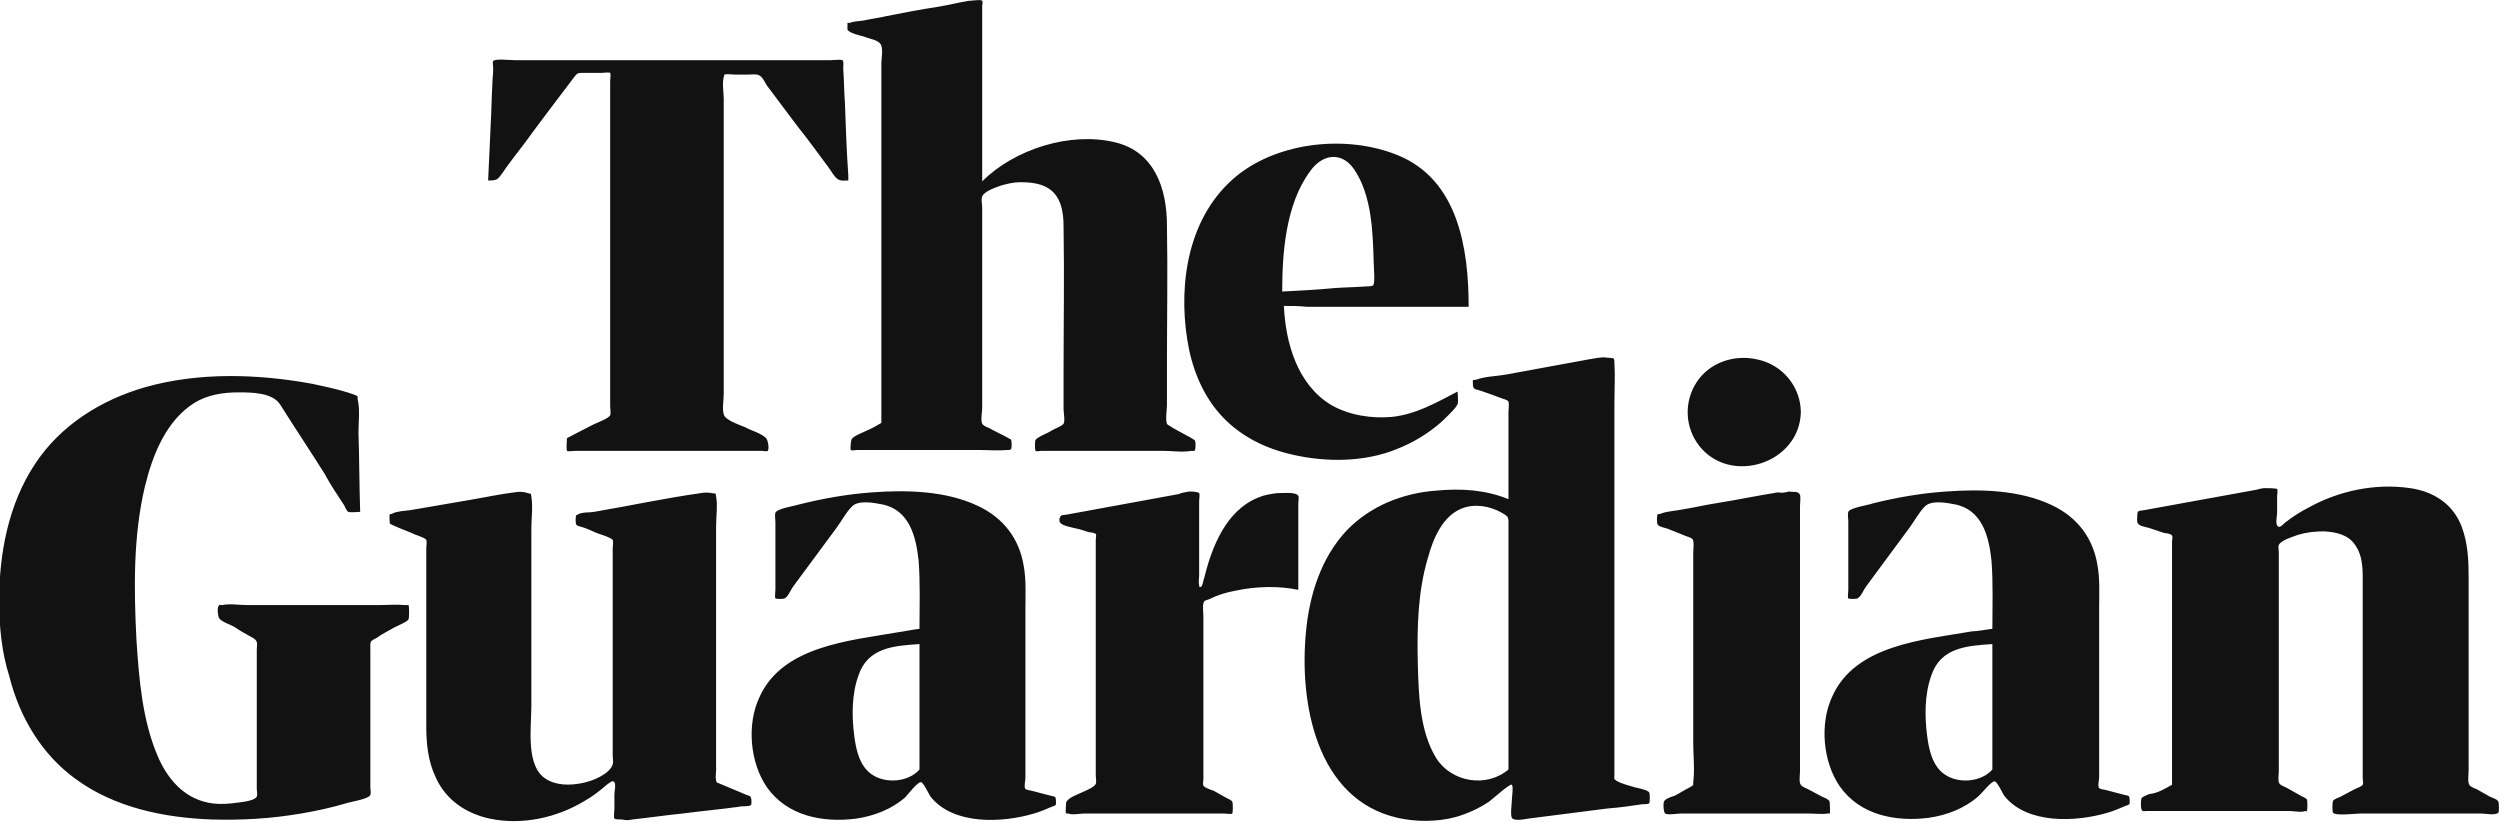
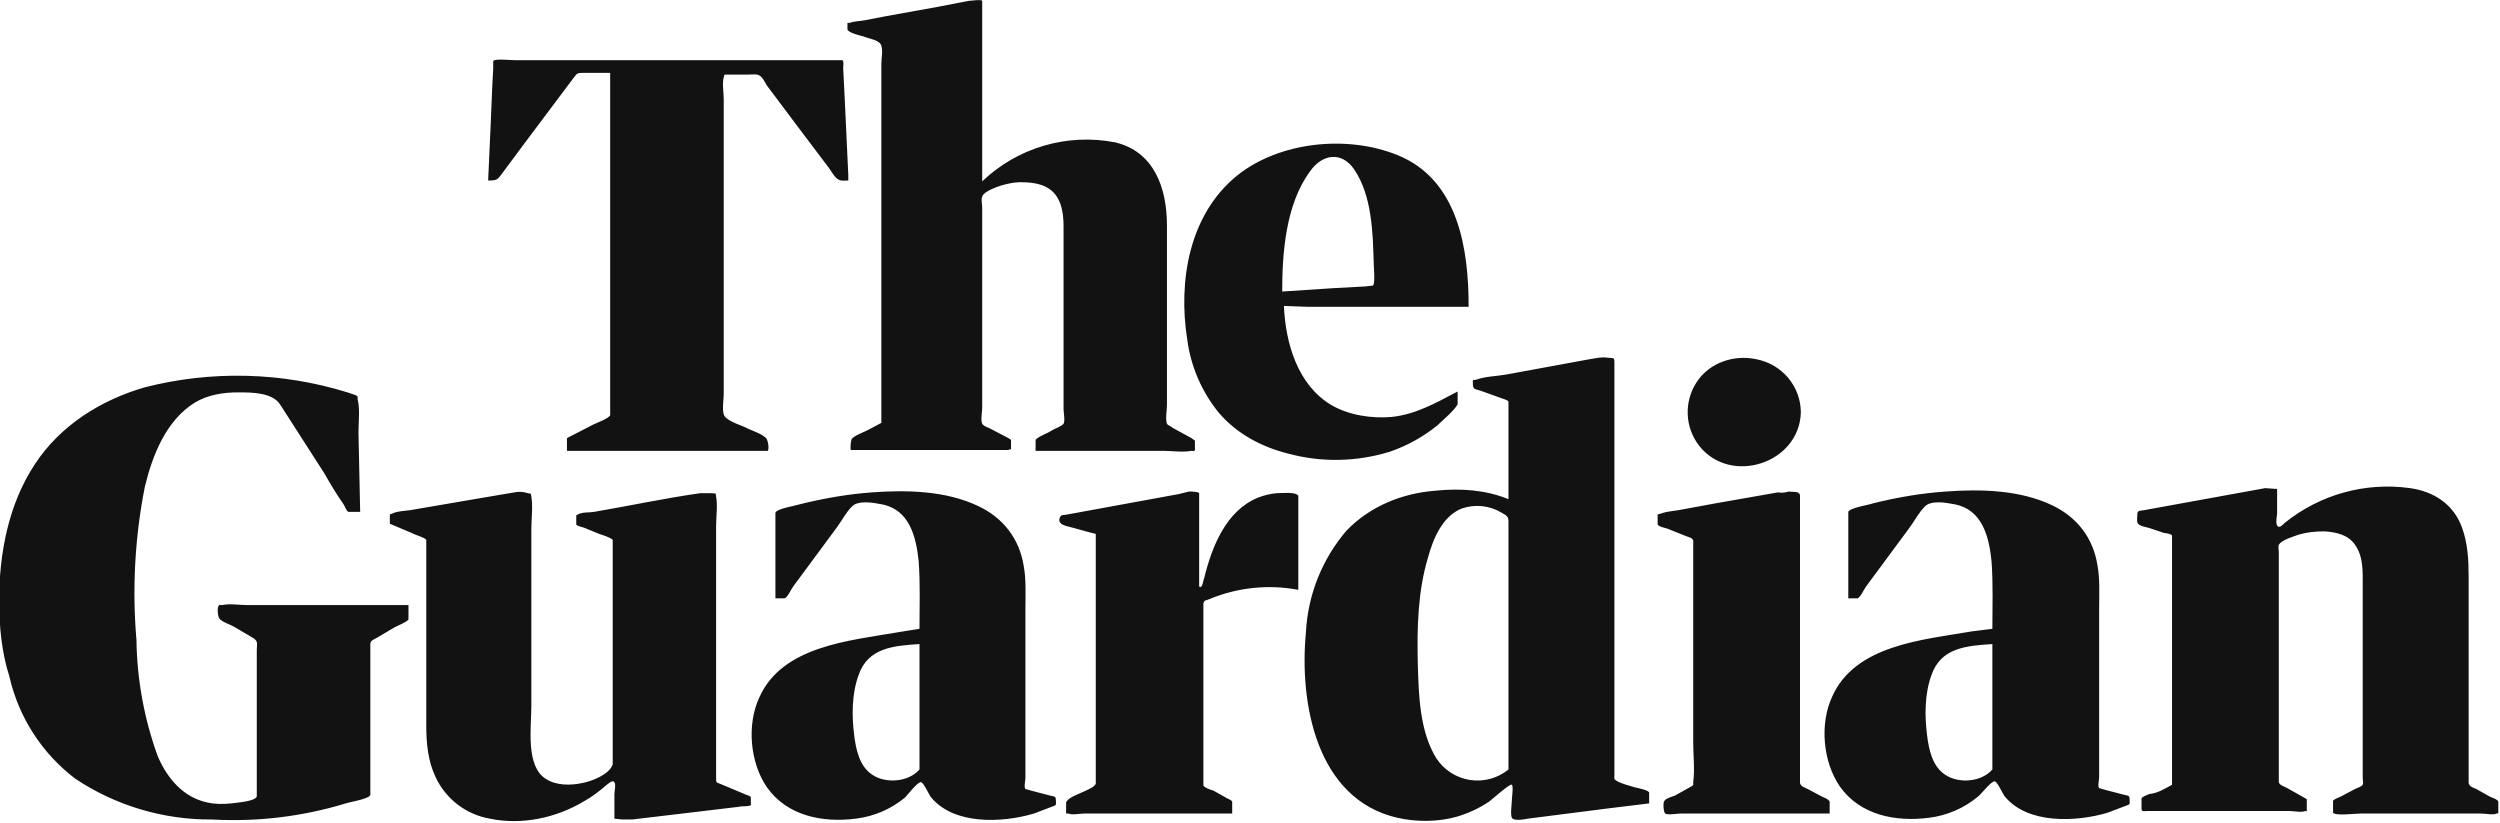
- <svg xmlns="http://www.w3.org/2000/svg" width="295" height="97">
-   <path fill="#121212" d="M66.9 51.7c1-.5 2.1-1.1 3.1-1.6.4-.2 1.8-.7 2-1.1.1-.2 0-.8 0-1.1v-2.4-17.1-16.7-2.2c0-.1.1-.8 0-.9-.1-.1-.9 0-1 0h-2.2c-.8 0-.7.1-1.2.7-1.9 2.5-3.8 5-5.7 7.6-.9 1.2-1.8 2.3-2.6 3.5-.6.8-.6.9-1.7.9l.3-6.6c.1-1.6.1-3.2.2-4.8 0-.6.1-1.2.1-1.8 0-.2-.1-.8 0-.9.2-.3 2-.1 2.5-.1h37.4c.2 0 1.1-.1 1.3 0 .2.1.1.7.1 1 .1 1.3.1 2.7.2 4 .1 2.9.2 5.7.4 8.6v.6c-.5 0-.9.1-1.3-.2-.4-.3-.7-.9-1-1.3-1.2-1.6-2.4-3.3-3.7-4.9l-3.6-4.8c-.2-.3-.5-1-.9-1.2-.3-.2-.9-.1-1.3-.1h-1.6c-.2 0-1-.1-1.2 0-.1.1 0 .1-.1.3-.2.8 0 1.8 0 2.6v34.8c0 .7-.2 1.7 0 2.4s1.8 1.2 2.5 1.5c.7.4 1.9.7 2.5 1.3.2.2.4 1.2.2 1.5-.1.1-.6 0-.7 0h-22c-.2 0-.9.1-1 0-.1-.4 0-1.2 0-1.5zm37.1-1.8V35.3 11.4 7.5c0-.6.2-1.5 0-2.1-.2-.7-1.4-.8-2.1-1.1-.4-.1-1.7-.4-1.9-.8v-.8h.3c.4-.2 1.2-.2 1.7-.3.9-.2 1.8-.3 2.6-.5 2-.4 4.1-.8 6.1-1.1 1.2-.2 2.4-.5 3.6-.7.3 0 1.5-.2 1.6 0 .1.1 0 .5 0 .6V21.4c3.8-3.8 10.4-5.9 15.7-4.6 4.6 1.1 6.1 5.4 6.1 9.8.1 5.6 0 11.1 0 16.7v4.5c0 .5-.2 1.7 0 2.2.1.2.5.3.7.5.7.4 1.5.8 2.2 1.2.1.1.4.2.4.3.1.1.1 1 0 1.1-.1.2-.1.1-.4.1-1.1.2-2.3 0-3.3 0H122.9c-.1 0-.6.1-.7 0-.1-.1-.1-1.2 0-1.3.3-.4 1.5-.8 1.9-1.1.3-.2 1.2-.5 1.4-.8.2-.3 0-1.4 0-1.7v-4.1c0-5.8.1-11.7 0-17.5 0-1.7-.3-3.7-2-4.6-.9-.5-2.1-.6-3.1-.6-.8 0-1.6.2-2.3.4-.6.2-1.7.6-2.1 1.1-.3.4-.1 1-.1 1.5V48.1c0 .5-.2 1.5 0 1.9.1.2.5.4.8.5.7.4 1.6.8 2.3 1.2.1.1.3.1.3.2.1.1.1 1 0 1.1-.1.1-.2.1-.4.1-1.1.1-2.3 0-3.4 0H101.1c-.1 0-.6.1-.7 0-.1-.1 0-1.1.1-1.3.3-.4 1.4-.8 1.8-1 .7-.3 1.2-.6 1.7-.9zm47.5-13.8c.2 4.4 1.6 9.3 5.6 11.7 2.1 1.2 4.7 1.6 7.1 1.4 2.9-.3 5.3-1.7 7.8-3 0 .4.1 1.1 0 1.5-.2.4-.7.9-1 1.2-.4.4-.9.9-1.4 1.3-1.7 1.4-3.6 2.4-5.6 3.1-3.8 1.3-8.2 1.2-12.1.2-3.1-.8-5.9-2.3-8-4.7-2.1-2.4-3.3-5.5-3.8-8.7-1.1-6.9.2-14.8 5.9-19.4 5-4 13-4.8 18.9-2.4 7.2 2.9 8.4 11.1 8.4 17.9h-19.1c-.9-.1-1.8-.1-2.7-.1zm-.2-1.7c2-.1 4-.2 6.1-.4 1.2-.1 2.5-.1 3.7-.2.2 0 .7 0 .9-.1.3-.2.1-2.2.1-2.6-.1-3.6-.2-8-2.3-11.1-1.5-2.2-3.8-1.8-5.2.2-2.9 3.9-3.3 9.7-3.3 14.2zM-.1 70.9c0-5.6 1.1-11.4 4.2-16.1 3-4.6 7.8-7.6 13-9.1 6.3-1.8 13.3-1.6 19.8-.4 1.4.3 2.8.6 4.1 1 .2.1 1.1.3 1.2.5v.3c.3 1.2.1 2.7.1 3.9.1 3.1.1 6.3.2 9.4-.4 0-1.1.1-1.4 0-.2-.1-.4-.6-.5-.8-.8-1.2-1.6-2.4-2.3-3.7-1.7-2.7-3.5-5.4-5.2-8.1-.9-1.5-3.4-1.5-5-1.5-1.8 0-3.6.3-5.1 1.2-3.4 2.1-5 6.2-5.9 9.9-1.4 5.9-1.3 12.1-1 18.1.3 4.6.7 9.5 2.5 13.7 1.1 2.6 3 4.9 5.9 5.5.9.2 1.8.2 2.8.1.6-.1 2.7-.2 3-.8.1-.2 0-.7 0-.9v-1.7-10.6-4.1c0-.7.2-1-.4-1.4-.7-.4-1.5-.8-2.2-1.3-.5-.3-1.5-.6-1.8-1-.2-.2-.3-1.3-.1-1.5.1-.2.1-.1.4-.1.9-.2 2.1 0 3 0h15.5c1 0 2.1-.1 3.1 0h.4c.1.1.1 1.5 0 1.7-.2.3-1.2.7-1.6.9-.7.4-1.5.8-2.2 1.3-.8.4-.7.4-.7 1.3v16.3c0 .2.1.7 0 .9-.2.5-2.3.8-2.9 1-1.7.5-3.5.9-5.3 1.2-3.5.6-7 .8-10.5.7-5.6-.2-11.5-1.4-16.1-4.8-4-2.9-6.6-7.3-7.8-12.1C.2 77-.1 73.9-.1 70.9zM46 61.8c0-.2-.1-1 0-1.1.1-.1.2 0 .3-.1.6-.3 1.4-.3 2.1-.4 2.3-.4 4.6-.8 7-1.2 1.8-.3 3.6-.7 5.3-.9.5-.1 1.1-.1 1.6.1.5.1.3 0 .4.4.2 1.2 0 2.6 0 3.8v20.9c0 2.5-.7 7.1 1.7 8.6 1.2.8 2.9.8 4.3.5 1.1-.2 3.2-1 3.6-2.2.1-.3 0-.7 0-1v-2.1-13.9-6.4-2.1c0-.2.1-.8 0-1-.3-.3-1.3-.6-1.6-.7-.6-.2-1.1-.5-1.7-.7-.2-.1-.9-.2-1-.4-.1-.1-.1-1 0-1.1.1-.1.1 0 .2-.1.5-.3 1.4-.2 1.9-.3 4.1-.7 8.3-1.6 12.5-2.2.5-.1 1-.1 1.5 0s.3-.1.4.4c.2 1 0 2.4 0 3.5v28.8c0 .3-.1.8 0 1.2.1.3 0 .2.5.4 1 .4 2.1.9 3.1 1.3.3.1.4.1.5.3.1.2.1.9 0 .9-.2.2-1.2.1-1.4.2-2.2.3-4.4.5-6.7.8-2 .2-4 .5-5.9.7-.4.1-.8.1-1.2 0-.2 0-.8 0-.9-.1-.1-.2 0-1 0-1.2v-1.7c0-.3.2-1.1 0-1.4-.2-.3-.6.1-.9.3-.8.7-1.7 1.4-2.6 1.9-3.3 2-7.4 2.9-11.2 2.1-2.8-.6-5.2-2.2-6.4-4.9-.9-1.9-1.1-4-1.1-6V73.8 67v-2.3c0-.2.1-.8 0-1-.2-.3-1.4-.6-1.7-.8-1-.4-1.8-.7-2.6-1.1zm94.3-3.8c.2 0 1.1 0 1.2.2.1.1 0 .8 0 .9v8.8c0 .3-.1.8 0 1.1v.2c.4.4.5-.9.6-1 .9-3.7 2.6-8 6.4-9.5.7-.3 1.4-.4 2.1-.5.6 0 2.3-.2 2.6.3.1.2 0 .7 0 .9V69.6c-2.4-.5-5.1-.4-7.4.1-1.1.2-2.1.5-3.1 1-.5.2-.6.1-.7.5-.1.4 0 1.1 0 1.5V92c0 .2-.1.5 0 .7.2.3.9.5 1.2.6.5.3 1.1.6 1.6.9.2.1.5.2.6.4.1.1.1 1.3 0 1.4-.1.1-.7 0-.9 0h-16.6c-.5 0-1.4.2-1.8 0h-.3c-.1-.1 0-1.2 0-1.3.2-.6 1.5-1 2.1-1.3.4-.2 1.2-.5 1.4-.9.1-.2 0-.8 0-1v-2.1-25.7c0-.1.1-.6 0-.7-.1-.1-.6-.2-.8-.2-.6-.2-1.2-.4-1.8-.5-.6-.2-2.1-.3-1.6-1.3.1-.3.5-.2.9-.3 4.4-.8 8.7-1.6 13.1-2.4.4-.2.8-.2 1.2-.3zm37.7.9v-8-2.3c0-.3.1-.9 0-1.2-.1-.2-.5-.3-.8-.4-.8-.3-1.6-.6-2.5-.9-.6-.2-.9-.1-.9-.8 0-.6-.1-.4.4-.5 1.1-.4 2.4-.4 3.5-.6 3.3-.6 6.5-1.2 9.8-1.8.7-.1 1.4-.3 2.1-.2.8.1.9-.1.9.6.1 1.6 0 3.3 0 4.9v43.8c0 .4-.1.4.2.6.6.4 1.6.6 2.2.8.4.1 1.5.3 1.7.6.1.1.1 1.2 0 1.3-.1.1-.7.1-.8.1-1.4.2-2.7.4-4.1.5-3.1.4-6.2.8-9.4 1.2-.5.1-1.7.3-1.9-.1-.2-.4 0-1.7 0-2.1 0-.3.2-1.6 0-1.8-.2-.2-2.4 1.8-2.7 2-1.2.8-2.5 1.4-3.9 1.8-2.2.6-4.7.6-6.9.1-9.6-2.2-11.6-13.6-10.8-21.9.4-4.4 1.8-8.8 4.8-12 2.8-2.9 6.6-4.4 10.5-4.7 3-.3 5.9-.1 8.6 1zm0 31.9V66.2v-4.6c0-.6-.1-.7-.8-1.1-1.4-.8-3.2-1.1-4.7-.5-2.3.9-3.4 3.6-4 5.8-1.2 4-1.3 8.3-1.2 12.5.1 3.6.2 8 2.2 11.2 1.8 2.8 5.9 3.5 8.5 1.3zM211.1 58c.5.1 1.1-.1 1.3.4.1.3 0 1 0 1.3V91c0 .4-.1 1 0 1.4.1.4.5.5.9.7.6.3 1.1.6 1.7.9.2.1.8.3.9.6 0 .1.1 1.3 0 1.4h-.3c-.6.1-1.4 0-2.1 0h-15.2c-.4 0-1.5.2-1.8 0-.2-.1-.3-1.3-.1-1.5.2-.3.9-.5 1.2-.6.6-.3 1.2-.7 1.8-1 .5-.3.4-.2.4-.6.2-1.5 0-3.2 0-4.7v-7.9-14.4c0-.4.1-1.1 0-1.5-.1-.4-.6-.4-1-.6-.7-.3-1.3-.5-2-.8-.2-.1-1-.2-1.2-.5-.1-.1-.1-1.1 0-1.2.1-.1.3 0 .4-.1.8-.3 1.7-.3 2.6-.5 1.3-.2 2.5-.5 3.8-.7 2.5-.4 4.9-.9 7.4-1.3.5.1.9 0 1.3-.1zm1.4-9.3c-.2 6-8.3 8.6-12 3.9-1.7-2.2-1.8-5.2-.3-7.5s4.4-3.3 7.1-2.7c3 .6 5.2 3.2 5.2 6.3zm43.8 43.9V68.5v-4.6c0-.1.1-.6 0-.7-.1-.2-.7-.3-.9-.3l-1.8-.6c-.3-.1-1.1-.2-1.3-.5-.2-.2-.1-.7-.1-1 0-.6.2-.5.8-.6l6.6-1.2 6.6-1.2c.4-.1.7-.2 1.1-.2.2 0 1.2 0 1.4.1.1.1 0 .7 0 .9v1.9c0 .3-.2 1.2 0 1.5.2.4.6 0 .9-.3.9-.7 1.8-1.3 2.8-1.8 3.6-2 7.9-2.9 12-2.3 2.8.4 5.1 1.9 6.1 4.6.7 1.9.8 3.9.8 5.9v22.8c0 .4-.1 1.1 0 1.5.1.4.4.5.9.7.5.3 1.1.6 1.6.9.2.1.9.3 1 .6.1.2.1 1.2 0 1.3-.1.2.1 0-.2.1-.4.2-1.3 0-1.8 0h-14.3c-.6 0-2.9.3-3.2-.1-.1-.1-.1-1.2 0-1.4.1-.2.7-.4.9-.5.6-.3 1.1-.6 1.7-.9.2-.1.8-.3.9-.5.1-.2 0-.6 0-.8v-2.2-7-13.5c0-1.6.1-3.4-.9-4.8-.8-1.2-2.2-1.5-3.6-1.6-1.1 0-2.1.1-3.1.4-.5.2-2 .6-2.3 1.2-.1.2 0 .6 0 .8V91c0 .3-.1 1 0 1.3.1.4.7.5 1 .7.5.3 1.1.6 1.6.9.2.1.6.3.7.4.1.1.1 1.3 0 1.4 0 .1-.1 0-.2 0-.4.2-1.4 0-1.8 0h-16.8c-.5 0-.6.1-.7-.2-.1-.2-.1-1.1 0-1.3.1-.2.7-.4.9-.5 1-.1 1.8-.6 2.7-1.1zm-21.2-18.4c0-2.6.1-5.3-.1-8-.3-2.9-1.1-6.1-4.4-6.7-1-.2-2.8-.5-3.5.3-.7.7-1.2 1.7-1.8 2.5l-5.1 6.9c-.3.4-.6 1.2-1 1.4-.1.1-1.1.1-1.1 0-.1-.1 0-.8 0-1v-8.1c0-.3-.1-.8 0-1.1.2-.5 2.4-.8 2.9-1 2.8-.7 5.7-1.2 8.6-1.4 4.1-.3 8.7-.2 12.5 1.6 3 1.4 4.9 3.9 5.4 7.1.3 1.6.2 3.4.2 5v20c0 .3-.2 1.1 0 1.3.1.1.6.2.7.2.8.2 1.5.4 2.3.6.5.1.6.1.6.6s.1.5-.5.7c-.7.3-1.4.6-2.1.8-3.7 1.1-9.5 1.4-12.2-2-.2-.3-.8-1.6-1.1-1.7-.4-.1-1.6 1.5-2 1.8-1.6 1.4-3.7 2.2-5.8 2.5-3.9.5-8.1-.3-10.5-3.7-2-2.9-2.4-7.4-.9-10.6 2.7-6.1 10.7-6.7 16.5-7.7.7 0 1.5-.2 2.4-.3zm0 16.6V76c-3 .2-6.1.4-7.2 3.7-.8 2.2-.8 4.8-.5 7.1.2 1.6.6 3.6 2.1 4.6 1.6 1.1 4.3.9 5.6-.6zM108.5 74.2c0-2.6.1-5.3-.1-8-.3-2.9-1.1-6.1-4.4-6.7-1-.2-2.8-.5-3.5.3-.7.7-1.2 1.7-1.8 2.5l-5.1 6.9c-.3.4-.6 1.2-1 1.4-.1.1-1.1.1-1.1 0-.1-.1 0-.8 0-1v-8c0-.3-.1-.8 0-1.1.2-.5 2.3-.8 2.9-1 2.8-.7 5.7-1.2 8.5-1.4 4.1-.3 8.7-.2 12.5 1.6 3 1.4 4.9 3.9 5.4 7.1.3 1.6.2 3.4.2 5v20c0 .3-.2 1.1 0 1.3.1.1.6.2.7.2.8.2 1.5.4 2.3.6.5.1.6.1.6.6s.1.5-.5.7c-.7.3-1.4.6-2.1.8-3.7 1.1-9.5 1.4-12.2-2-.2-.3-.8-1.6-1.1-1.7-.4-.1-1.6 1.5-1.9 1.8-1.6 1.4-3.7 2.2-5.8 2.5-3.9.5-8.1-.3-10.5-3.7-2-2.9-2.4-7.4-.9-10.6 2.7-6.1 10.7-6.7 16.4-7.7.8-.1 1.6-.3 2.5-.4zm0 16.6V76c-3 .2-6.1.4-7.2 3.7-.8 2.2-.8 4.8-.5 7.1.2 1.6.6 3.6 2.1 4.6 1.6 1.1 4.3.9 5.6-.6z" />
+ <svg xmlns="http://www.w3.org/2000/svg" viewBox="0 0 295 97">
+   <path fill="#121212" d="m66.9 51.7 3.1-1.6c.4-.2 1.8-.7 2-1.1V8.6h-3.2c-.8 0-.7.1-1.2.7l-5.7 7.6-2.6 3.5c-.6.8-.6.9-1.7.9l.3-6.6.2-4.8.1-1.8v-.9c.2-.3 2-.1 2.5-.1H99.4c.2.1.1.7.1 1l.2 4 .4 8.6v.6c-.5 0-.9.1-1.3-.2-.4-.3-.7-.9-1-1.3l-3.7-4.9-3.6-4.8c-.2-.3-.5-1-.9-1.2-.3-.2-.9-.1-1.3-.1h-2.8l-.1.3c-.2.8 0 1.8 0 2.6v34.8c0 .7-.2 1.7 0 2.4s1.8 1.2 2.5 1.5c.7.4 1.9.7 2.5 1.3.2.2.4 1.2.2 1.5H66.9v-1.5zm37.1-1.8V7.5c0-.6.2-1.5 0-2.1-.2-.7-1.4-.8-2.1-1.1-.4-.1-1.7-.4-1.9-.8v-.8h.3c.4-.2 1.2-.2 1.7-.3l2.6-.5 6.1-1.1 3.6-.7c.3 0 1.5-.2 1.6 0v21.3a17.8 17.8 0 0 1 15.7-4.6c4.6 1.1 6.1 5.4 6.1 9.8v21.2c0 .5-.2 1.7 0 2.2.1.2.5.3.7.5l2.2 1.2.4.3v1.1c-.1.2-.1.1-.4.1-1.1.2-2.3 0-3.3 0h-15.1v-1.3c.3-.4 1.5-.8 1.9-1.1.3-.2 1.2-.5 1.4-.8.2-.3 0-1.4 0-1.7V26.7c0-1.7-.3-3.7-2-4.6-.9-.5-2.1-.6-3.1-.6-.8 0-1.6.2-2.3.4-.6.2-1.7.6-2.1 1.1-.3.4-.1 1-.1 1.5v23.6c0 .5-.2 1.5 0 1.9.1.2.5.4.8.5l2.3 1.2.3.2V53l-.4.1h-18.5c-.1-.1 0-1.1.1-1.3.3-.4 1.4-.8 1.8-1l1.7-.9zm47.5-13.8c.2 4.4 1.6 9.3 5.6 11.7 2.1 1.2 4.7 1.6 7.1 1.4 2.9-.3 5.3-1.7 7.8-3v1.5c-.2.4-.7.9-1 1.2l-1.4 1.3a18.2 18.2 0 0 1-5.6 3.1 21.6 21.6 0 0 1-12.1.2c-3.1-.8-5.9-2.3-8-4.7a17.2 17.2 0 0 1-3.8-8.7c-1.1-6.9.2-14.8 5.9-19.4 5-4 13-4.8 18.9-2.4 7.2 2.9 8.4 11.1 8.4 17.9h-19.1l-2.7-.1zm-.2-1.7 6.1-.4 3.7-.2.9-.1c.3-.2.1-2.2.1-2.6-.1-3.6-.2-8-2.3-11.1-1.5-2.2-3.8-1.8-5.2.2-2.9 3.9-3.3 9.7-3.3 14.2zM-.1 70.9c0-5.6 1.1-11.4 4.2-16.1 3-4.6 7.8-7.6 13-9.1a44 44 0 0 1 23.9.6c.2.1 1.1.3 1.2.5v.3c.3 1.2.1 2.7.1 3.9l.2 9.4h-1.4c-.2-.1-.4-.6-.5-.8a46 46 0 0 1-2.3-3.7l-5.2-8.1c-.9-1.5-3.4-1.5-5-1.5-1.8 0-3.6.3-5.1 1.2-3.4 2.1-5 6.2-5.9 9.9a64.6 64.6 0 0 0-1 18.1 42 42 0 0 0 2.5 13.7c1.1 2.6 3 4.9 5.9 5.5.9.2 1.8.2 2.8.1.6-.1 2.7-.2 3-.8V76.7c0-.7.2-1-.4-1.4L27.7 74c-.5-.3-1.5-.6-1.8-1-.2-.2-.3-1.3-.1-1.5.1-.2.1-.1.4-.1.9-.2 2.1 0 3 0h19v1.7c-.2.3-1.2.7-1.6.9l-2.2 1.3c-.8.4-.7.4-.7 1.3v17.2c-.2.5-2.3.8-2.9 1A45.4 45.4 0 0 1 25 96.7a28.7 28.7 0 0 1-16.1-4.8 21 21 0 0 1-7.8-12.1C.2 77-.1 73.9-.1 70.9zM46 61.8v-1.1l.3-.1c.6-.3 1.4-.3 2.1-.4l7-1.2 5.3-.9a3 3 0 0 1 1.6.1c.5.1.3 0 .4.4.2 1.2 0 2.6 0 3.8v20.9c0 2.5-.7 7.1 1.7 8.6 1.2.8 2.9.8 4.3.5 1.1-.2 3.2-1 3.6-2.2V63.7c-.3-.3-1.3-.6-1.6-.7l-1.7-.7c-.2-.1-.9-.2-1-.4v-1.1l.2-.1c.5-.3 1.4-.2 1.9-.3 4.1-.7 8.3-1.6 12.5-2.2h1.5c.5.1.3-.1.4.4.2 1 0 2.4 0 3.5v30c.1.3 0 .2.5.4l3.1 1.3c.3.1.4.1.5.3v.9c-.2.2-1.2.1-1.4.2l-6.7.8-5.9.7h-1.2l-.9-.1v-2.9c0-.3.2-1.1 0-1.4-.2-.3-.6.1-.9.3-.8.7-1.7 1.4-2.6 1.9-3.3 2-7.4 2.9-11.2 2.1a8.7 8.7 0 0 1-6.4-4.9c-.9-1.9-1.1-4-1.1-6v-22c-.2-.3-1.4-.6-1.7-.8L46 61.8zm94.3-3.8c.2 0 1.1 0 1.2.2v11c.4.4.5-.9.6-1 .9-3.7 2.6-8 6.4-9.5a8 8 0 0 1 2.1-.5c.6 0 2.3-.2 2.6.3v11.1a18.4 18.4 0 0 0-10.5 1.1c-.5.2-.6.1-.7.5v21.5c.2.3.9.5 1.2.6l1.6.9c.2.1.5.2.6.4V96h-17.5c-.5 0-1.4.2-1.8 0h-.3v-1.3c.2-.6 1.5-1 2.1-1.3.4-.2 1.2-.5 1.4-.9V63l-.8-.2-1.8-.5c-.6-.2-2.1-.3-1.6-1.3.1-.3.5-.2.9-.3l13.1-2.4 1.2-.3zm37.7.9V47.4c-.1-.2-.5-.3-.8-.4l-2.5-.9c-.6-.2-.9-.1-.9-.8 0-.6-.1-.4.4-.5 1.1-.4 2.4-.4 3.5-.6l9.8-1.8c.7-.1 1.4-.3 2.1-.2.8.1.9-.1.9.6V91.5c0 .4-.1.4.2.6.6.4 1.6.6 2.2.8.4.1 1.5.3 1.7.6v1.3l-.8.1-4.1.5-9.4 1.2c-.5.1-1.7.3-1.9-.1-.2-.4 0-1.7 0-2.1 0-.3.2-1.6 0-1.8-.2-.2-2.4 1.8-2.7 2-1.2.8-2.5 1.4-3.9 1.8-2.2.6-4.7.6-6.9.1-9.6-2.2-11.6-13.6-10.8-21.9a20 20 0 0 1 4.8-12c2.8-2.9 6.6-4.4 10.5-4.7 3-.3 5.9-.1 8.6 1zm0 31.9V61.6c0-.6-.1-.7-.8-1.1a5.6 5.6 0 0 0-4.7-.5c-2.3.9-3.4 3.6-4 5.8-1.2 4-1.3 8.3-1.2 12.5.1 3.6.2 8 2.2 11.2a5.8 5.8 0 0 0 8.5 1.3zM211.1 58c.5.1 1.1-.1 1.3.4v34c.1.4.5.5.9.7l1.7.9c.2.1.8.3.9.6V96H198.3c-.4 0-1.5.2-1.8 0-.2-.1-.3-1.3-.1-1.5.2-.3.9-.5 1.2-.6l1.8-1c.5-.3.4-.2.4-.6.2-1.5 0-3.2 0-4.7V63.8c-.1-.4-.6-.4-1-.6l-2-.8c-.2-.1-1-.2-1.2-.5v-1.2l.4-.1c.8-.3 1.7-.3 2.6-.5l3.8-.7 7.4-1.3c.5.1.9 0 1.3-.1zm1.4-9.3c-.2 6-8.3 8.6-12 3.9-1.7-2.2-1.8-5.2-.3-7.5s4.4-3.3 7.1-2.7c3 .6 5.2 3.2 5.2 6.3zm43.8 43.9V63.2c-.1-.2-.7-.3-.9-.3l-1.8-.6c-.3-.1-1.1-.2-1.3-.5-.2-.2-.1-.7-.1-1 0-.6.2-.5.8-.6l6.6-1.2 6.6-1.2 1.1-.2 1.4.1v2.8c0 .3-.2 1.2 0 1.5.2.4.6 0 .9-.3a19.3 19.3 0 0 1 14.8-4.1c2.8.4 5.1 1.9 6.1 4.6.7 1.9.8 3.9.8 5.9v24.3c.1.4.4.5.9.7l1.6.9c.2.1.9.3 1 .6v1.3c-.1.2.1 0-.2.1-.4.2-1.3 0-1.8 0h-14.3c-.6 0-2.9.3-3.2-.1v-1.4c.1-.2.7-.4.9-.5l1.7-.9c.2-.1.8-.3.9-.5.1-.2 0-.6 0-.8V69.1c0-1.6.1-3.4-.9-4.8-.8-1.2-2.2-1.5-3.6-1.6-1.1 0-2.1.1-3.1.4-.5.2-2 .6-2.3 1.2-.1.2 0 .6 0 .8v27.2c.1.4.7.5 1 .7l1.6.9.7.4v1.4c0 .1-.1 0-.2 0-.4.2-1.4 0-1.8 0h-16.8c-.5 0-.6.1-.7-.2v-1.3c.1-.2.7-.4.9-.5 1-.1 1.8-.6 2.7-1.1zm-21.2-18.4c0-2.6.1-5.3-.1-8-.3-2.9-1.1-6.1-4.4-6.7-1-.2-2.8-.5-3.5.3-.7.7-1.2 1.7-1.8 2.5l-5.1 6.9c-.3.4-.6 1.2-1 1.4h-1.1V60.4c.2-.5 2.4-.8 2.9-1 2.8-.7 5.7-1.2 8.6-1.4 4.1-.3 8.7-.2 12.5 1.6 3 1.4 4.9 3.9 5.4 7.1.3 1.6.2 3.4.2 5v20c0 .3-.2 1.1 0 1.3l.7.2 2.3.6c.5.1.6.1.6.6s.1.5-.5.7l-2.1.8c-3.7 1.1-9.5 1.4-12.2-2-.2-.3-.8-1.6-1.1-1.7-.4-.1-1.6 1.5-2 1.8a11.2 11.2 0 0 1-5.8 2.5c-3.9.5-8.1-.3-10.5-3.7-2-2.9-2.4-7.4-.9-10.6 2.7-6.1 10.7-6.7 16.5-7.7l2.4-.3zm0 16.6V76c-3 .2-6.1.4-7.2 3.7-.8 2.2-.8 4.8-.5 7.1.2 1.6.6 3.6 2.1 4.6 1.6 1.1 4.3.9 5.6-.6zM108.5 74.2c0-2.6.1-5.3-.1-8-.3-2.9-1.1-6.1-4.4-6.7-1-.2-2.8-.5-3.5.3-.7.7-1.2 1.7-1.8 2.5l-5.1 6.9c-.3.4-.6 1.2-1 1.4h-1.1V60.5c.2-.5 2.3-.8 2.9-1 2.8-.7 5.7-1.2 8.5-1.4 4.1-.3 8.7-.2 12.5 1.6 3 1.4 4.9 3.9 5.4 7.1.3 1.6.2 3.4.2 5v20c0 .3-.2 1.1 0 1.3l.7.2 2.3.6c.5.1.6.1.6.6s.1.5-.5.7l-2.1.8c-3.7 1.1-9.5 1.4-12.2-2-.2-.3-.8-1.6-1.1-1.7-.4-.1-1.6 1.5-1.9 1.8a11.2 11.2 0 0 1-5.8 2.5c-3.9.5-8.1-.3-10.5-3.7-2-2.9-2.4-7.4-.9-10.6 2.7-6.1 10.7-6.7 16.4-7.7l2.5-.4zm0 16.6V76c-3 .2-6.1.4-7.2 3.7-.8 2.2-.8 4.8-.5 7.1.2 1.6.6 3.6 2.1 4.6 1.6 1.1 4.3.9 5.6-.6z" />
</svg>
